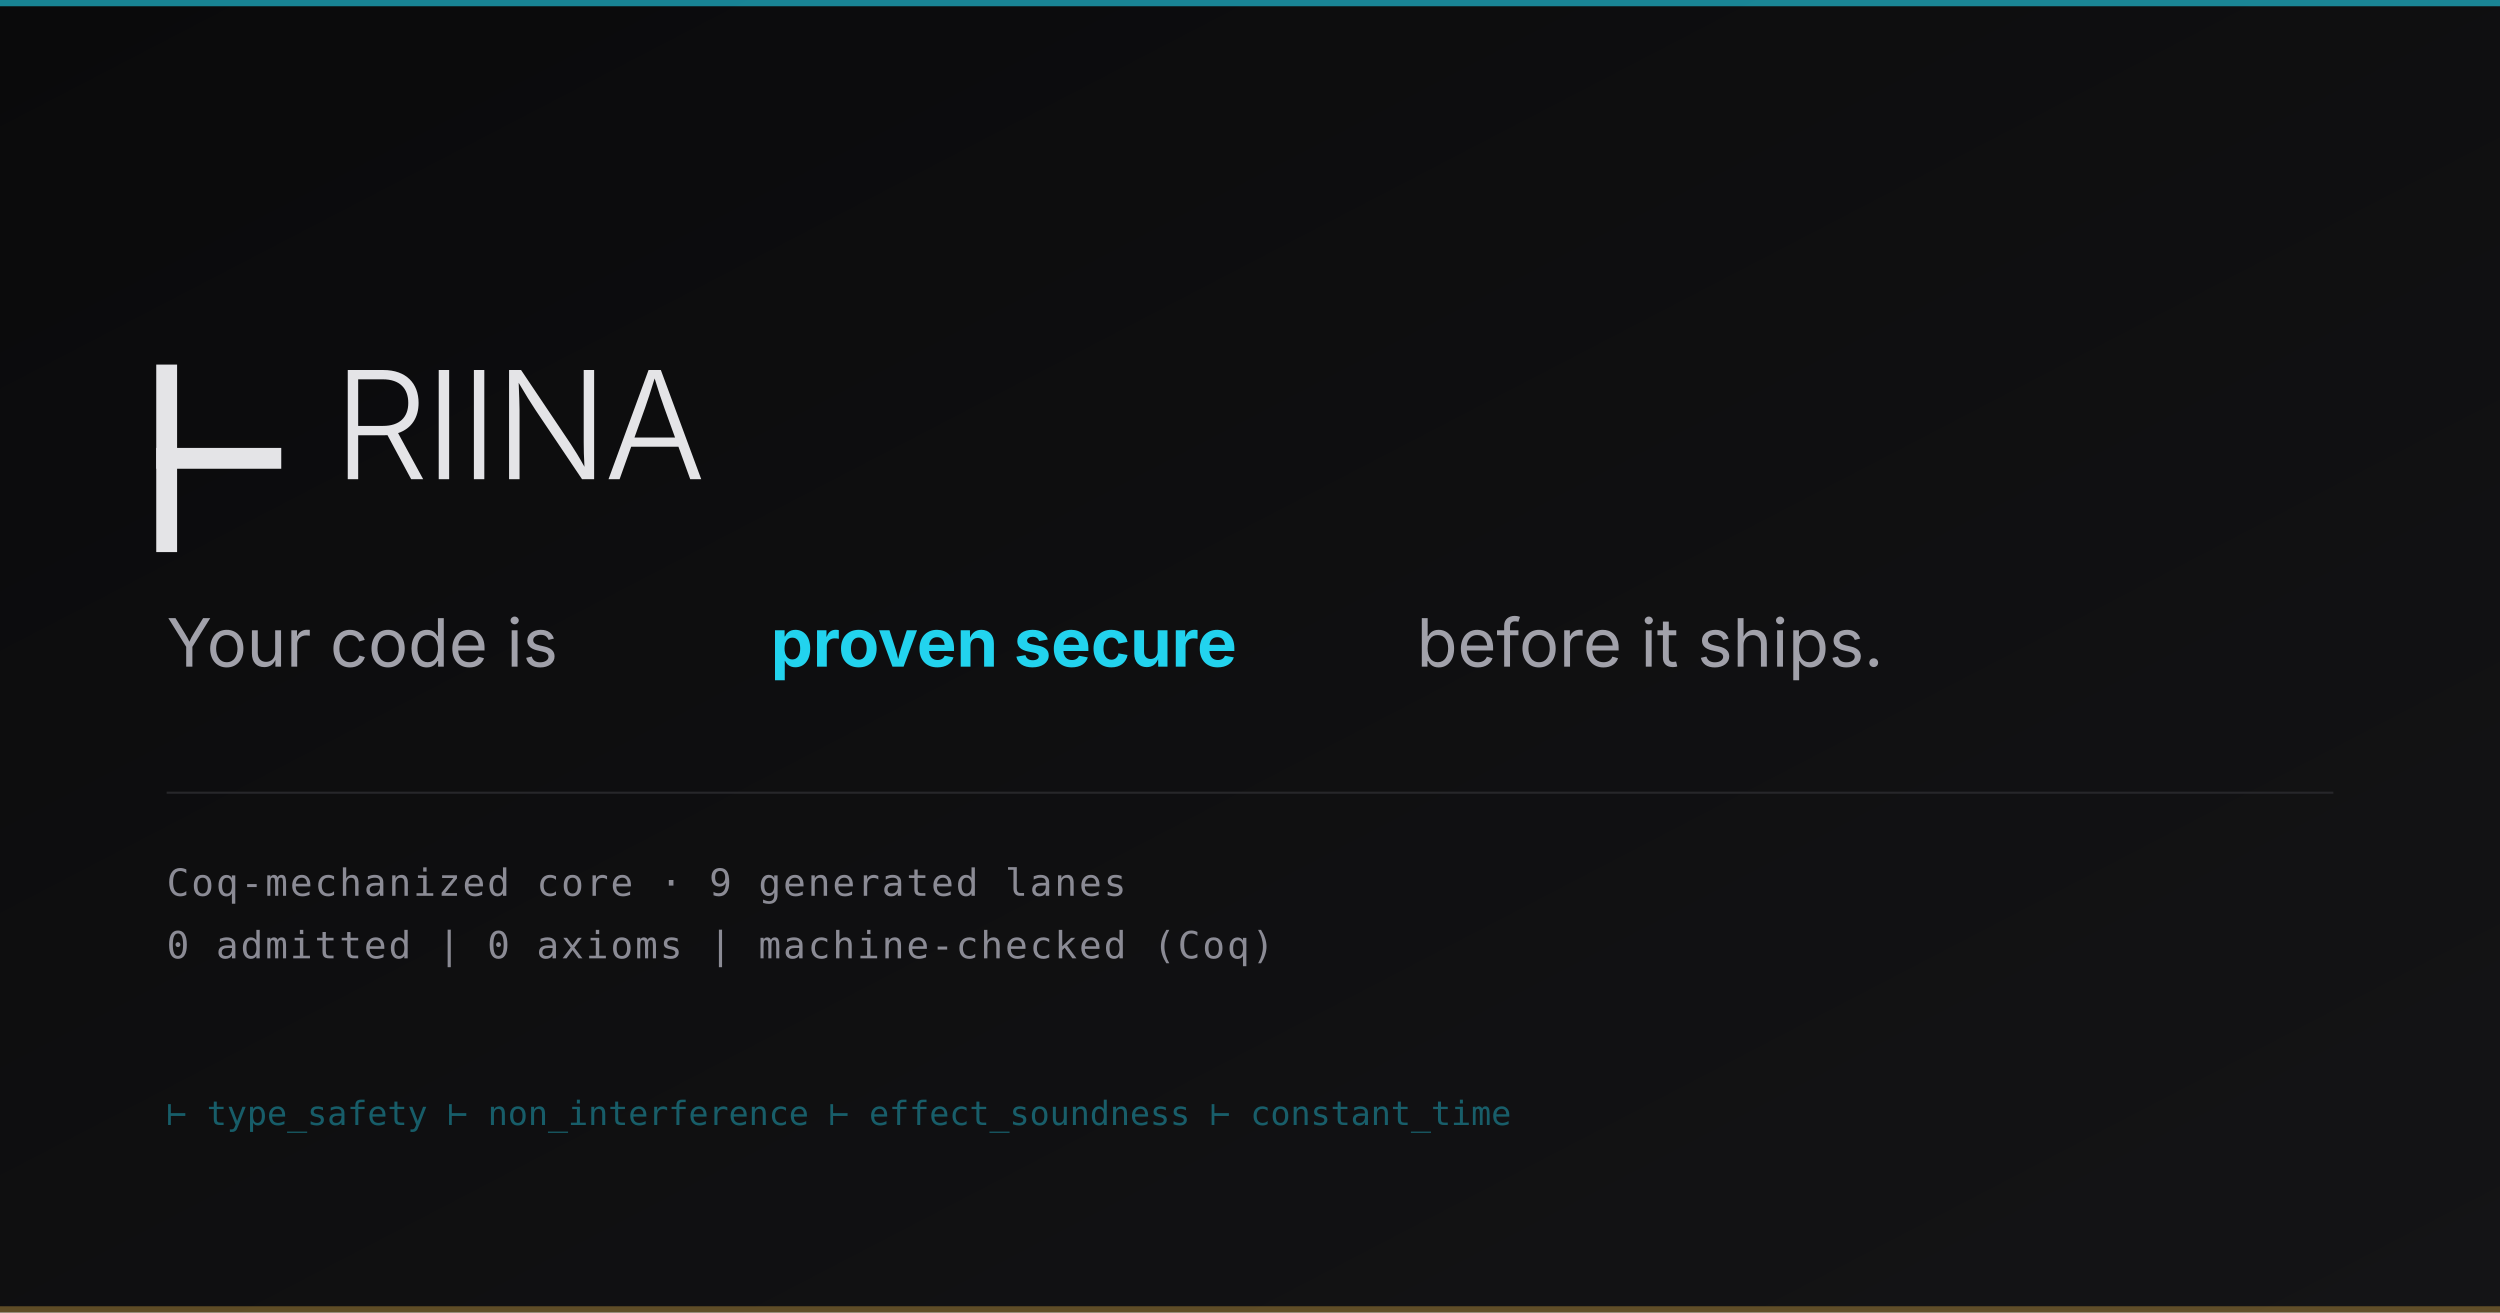
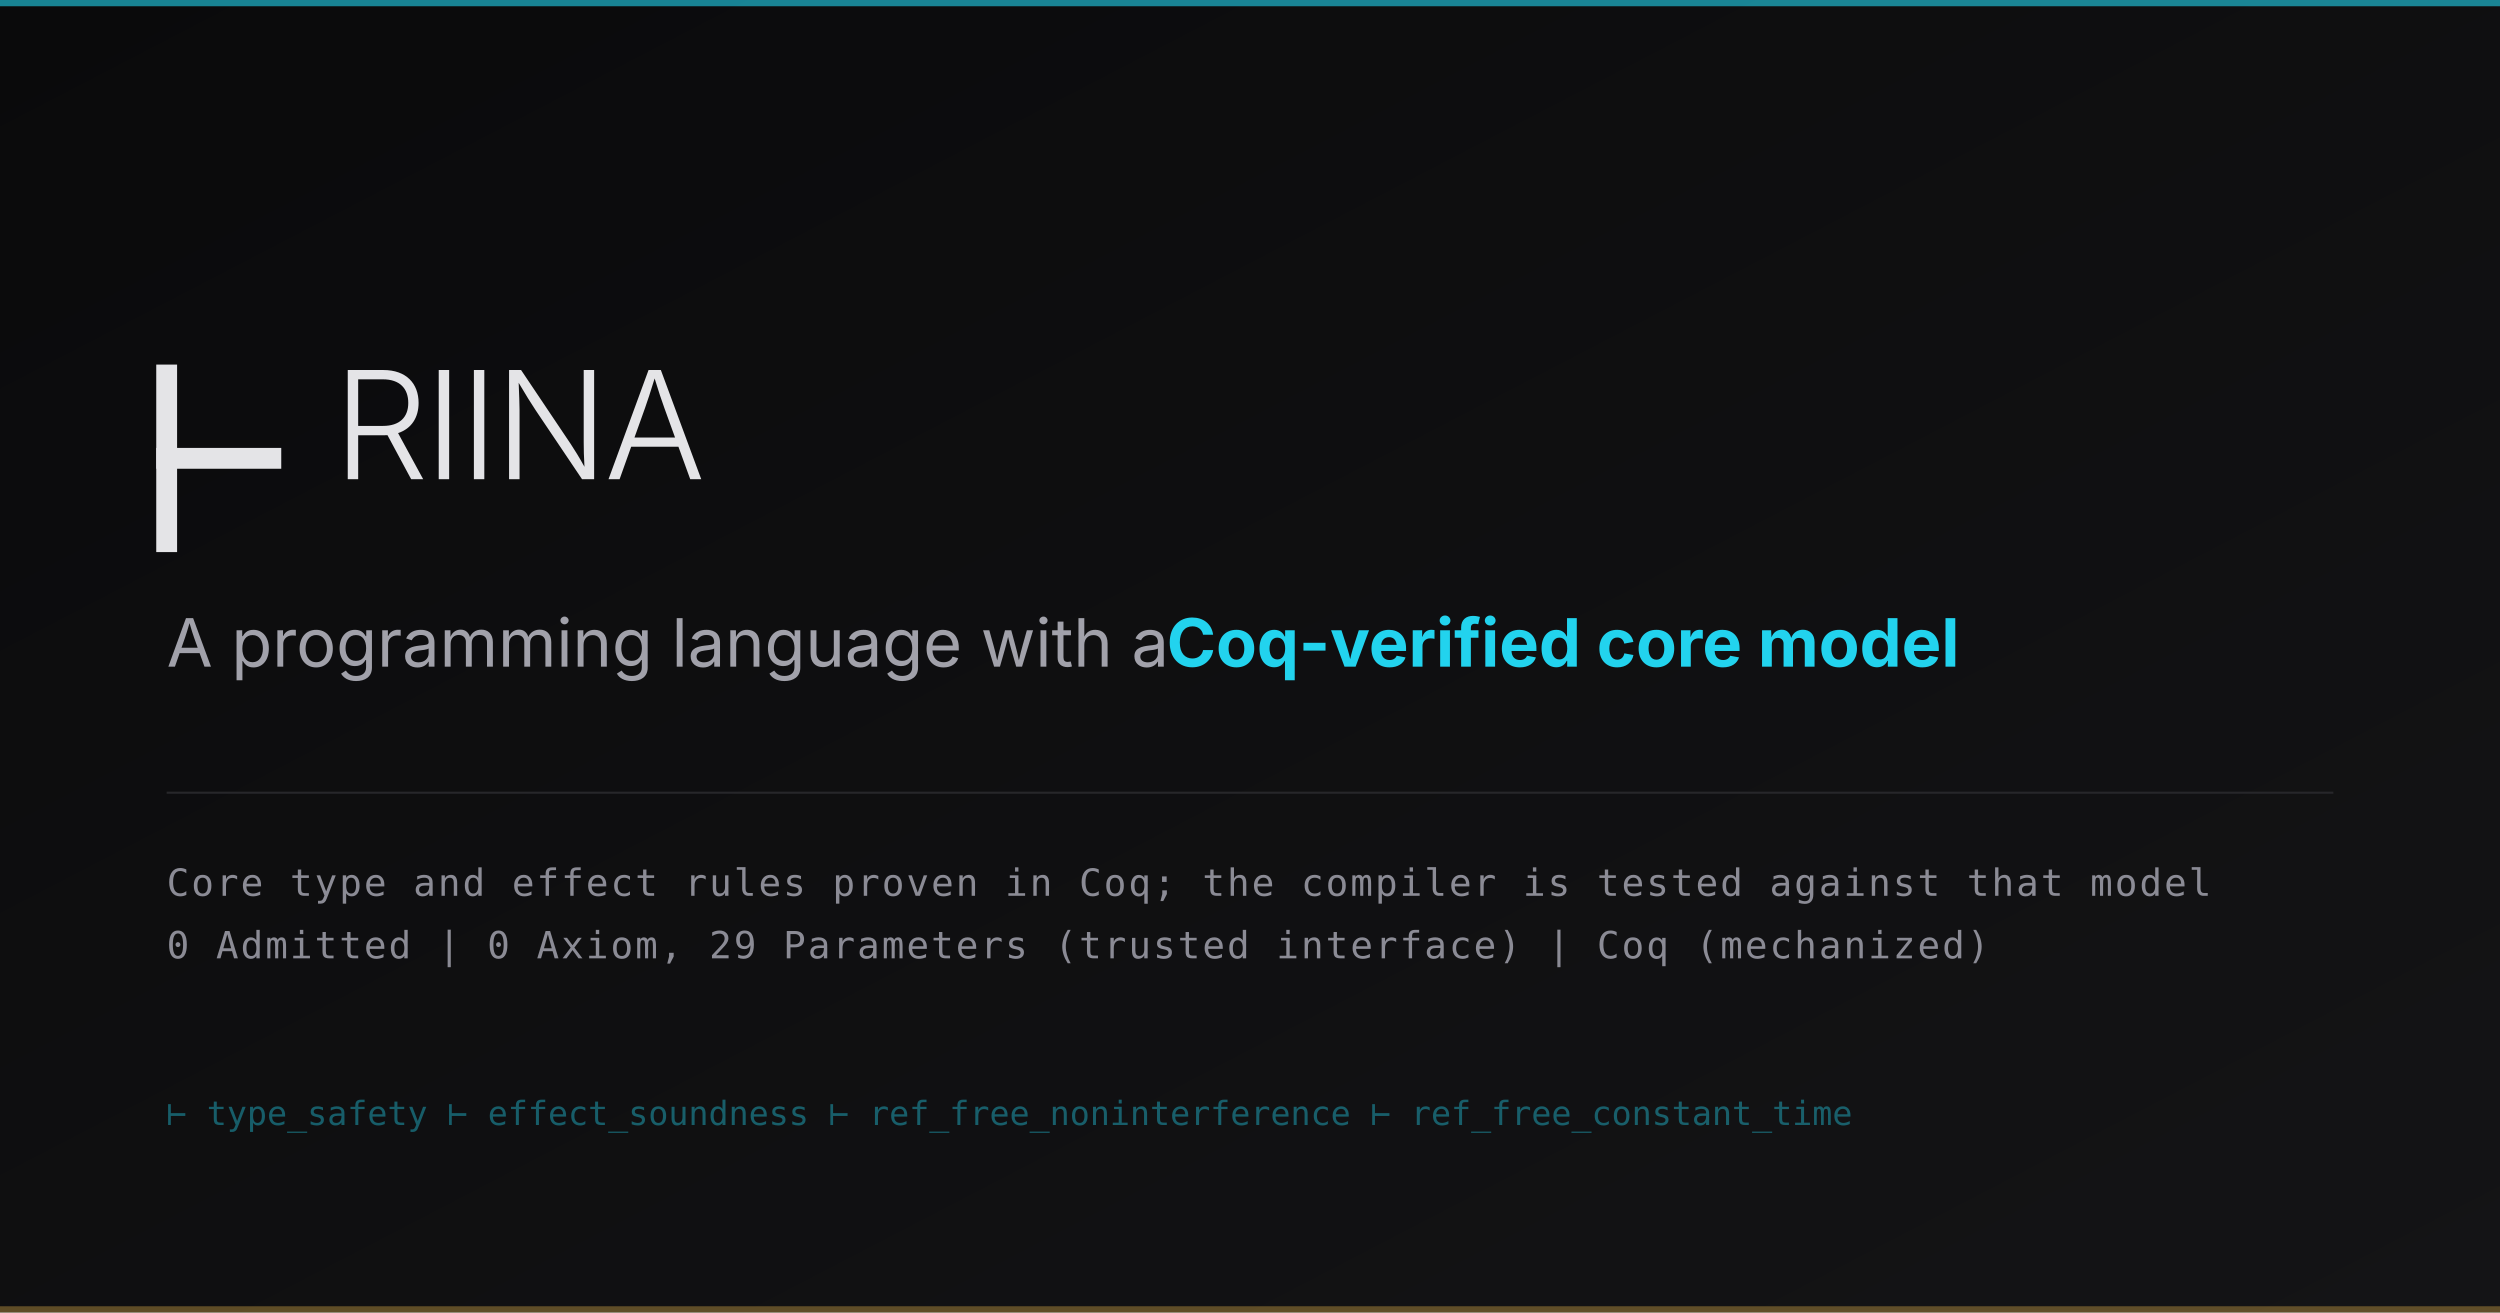
<svg xmlns="http://www.w3.org/2000/svg" width="1200" height="630" viewBox="0 0 1200 630">
  <defs>
    <linearGradient id="bg" x1="0%" y1="0%" x2="100%" y2="100%">
      <stop offset="0%" style="stop-color:#0a0a0b" />
      <stop offset="100%" style="stop-color:#141416" />
    </linearGradient>
  </defs>
  <rect width="1200" height="630" fill="url(#bg)" />
  <rect x="0" y="0" width="1200" height="3" fill="#22d3ee" opacity="0.6" />
  <g transform="translate(80, 180)">
    <line x1="0" y1="0" x2="0" y2="80" stroke="#e4e4e7" stroke-width="10" stroke-linecap="square" />
    <line x1="0" y1="40" x2="50" y2="40" stroke="#e4e4e7" stroke-width="10" stroke-linecap="square" />
  </g>
  <text x="160" y="230" fill="#e4e4e7" font-family="Inter, -apple-system, sans-serif" font-size="72" font-weight="300" letter-spacing="-2">
    RIINA
  </text>
  <text x="160" y="230" fill="#e4e4e7" font-family="Inter, -apple-system, sans-serif" font-size="72" font-weight="300" letter-spacing="-2" opacity="0">
    RIINA
  </text>
  <text x="80" y="320" fill="#a1a1aa" font-family="Inter, -apple-system, sans-serif" font-size="32" font-weight="400">
-     Your code is
+     A programming language with a
  </text>
-   <text x="370" y="320" fill="#22d3ee" font-family="Inter, -apple-system, sans-serif" font-size="32" font-weight="700">
-     proven secure
-   </text>
-   <text x="680" y="320" fill="#a1a1aa" font-family="Inter, -apple-system, sans-serif" font-size="32" font-weight="400">
-     before it ships.
+   <text x="560" y="320" fill="#22d3ee" font-family="Inter, -apple-system, sans-serif" font-size="32" font-weight="700">
+     Coq-verified core model
  </text>
  <rect x="80" y="380" width="1040" height="1" fill="#27272a" />
  <text x="80" y="430" fill="#8b8b95" font-family="monospace" font-size="18" letter-spacing="1">
-     Coq-mechanized core  ·  9 generated lanes
+     Core type and effect rules proven in Coq; the compiler is tested against that model
  </text>
  <text x="80" y="460" fill="#8b8b95" font-family="monospace" font-size="18" letter-spacing="1">
-     0 admitted  |  0 axioms  |  machine-checked (Coq)
+     0 Admitted  |  0 Axiom, 29 Parameters (trusted interface)  |  Coq (mechanized)
  </text>
  <text x="80" y="540" fill="#22d3ee" font-family="monospace" font-size="16" opacity="0.4">
-     ⊢ type_safety  ⊢ non_interference  ⊢ effect_soundness  ⊢ constant_time
+     ⊢ type_safety  ⊢ effect_soundness  ⊢ ref_free_noninterference  ⊢ ref_free_constant_time
  </text>
  <rect x="0" y="627" width="1200" height="3" fill="#d4a846" opacity="0.4" />
</svg>
